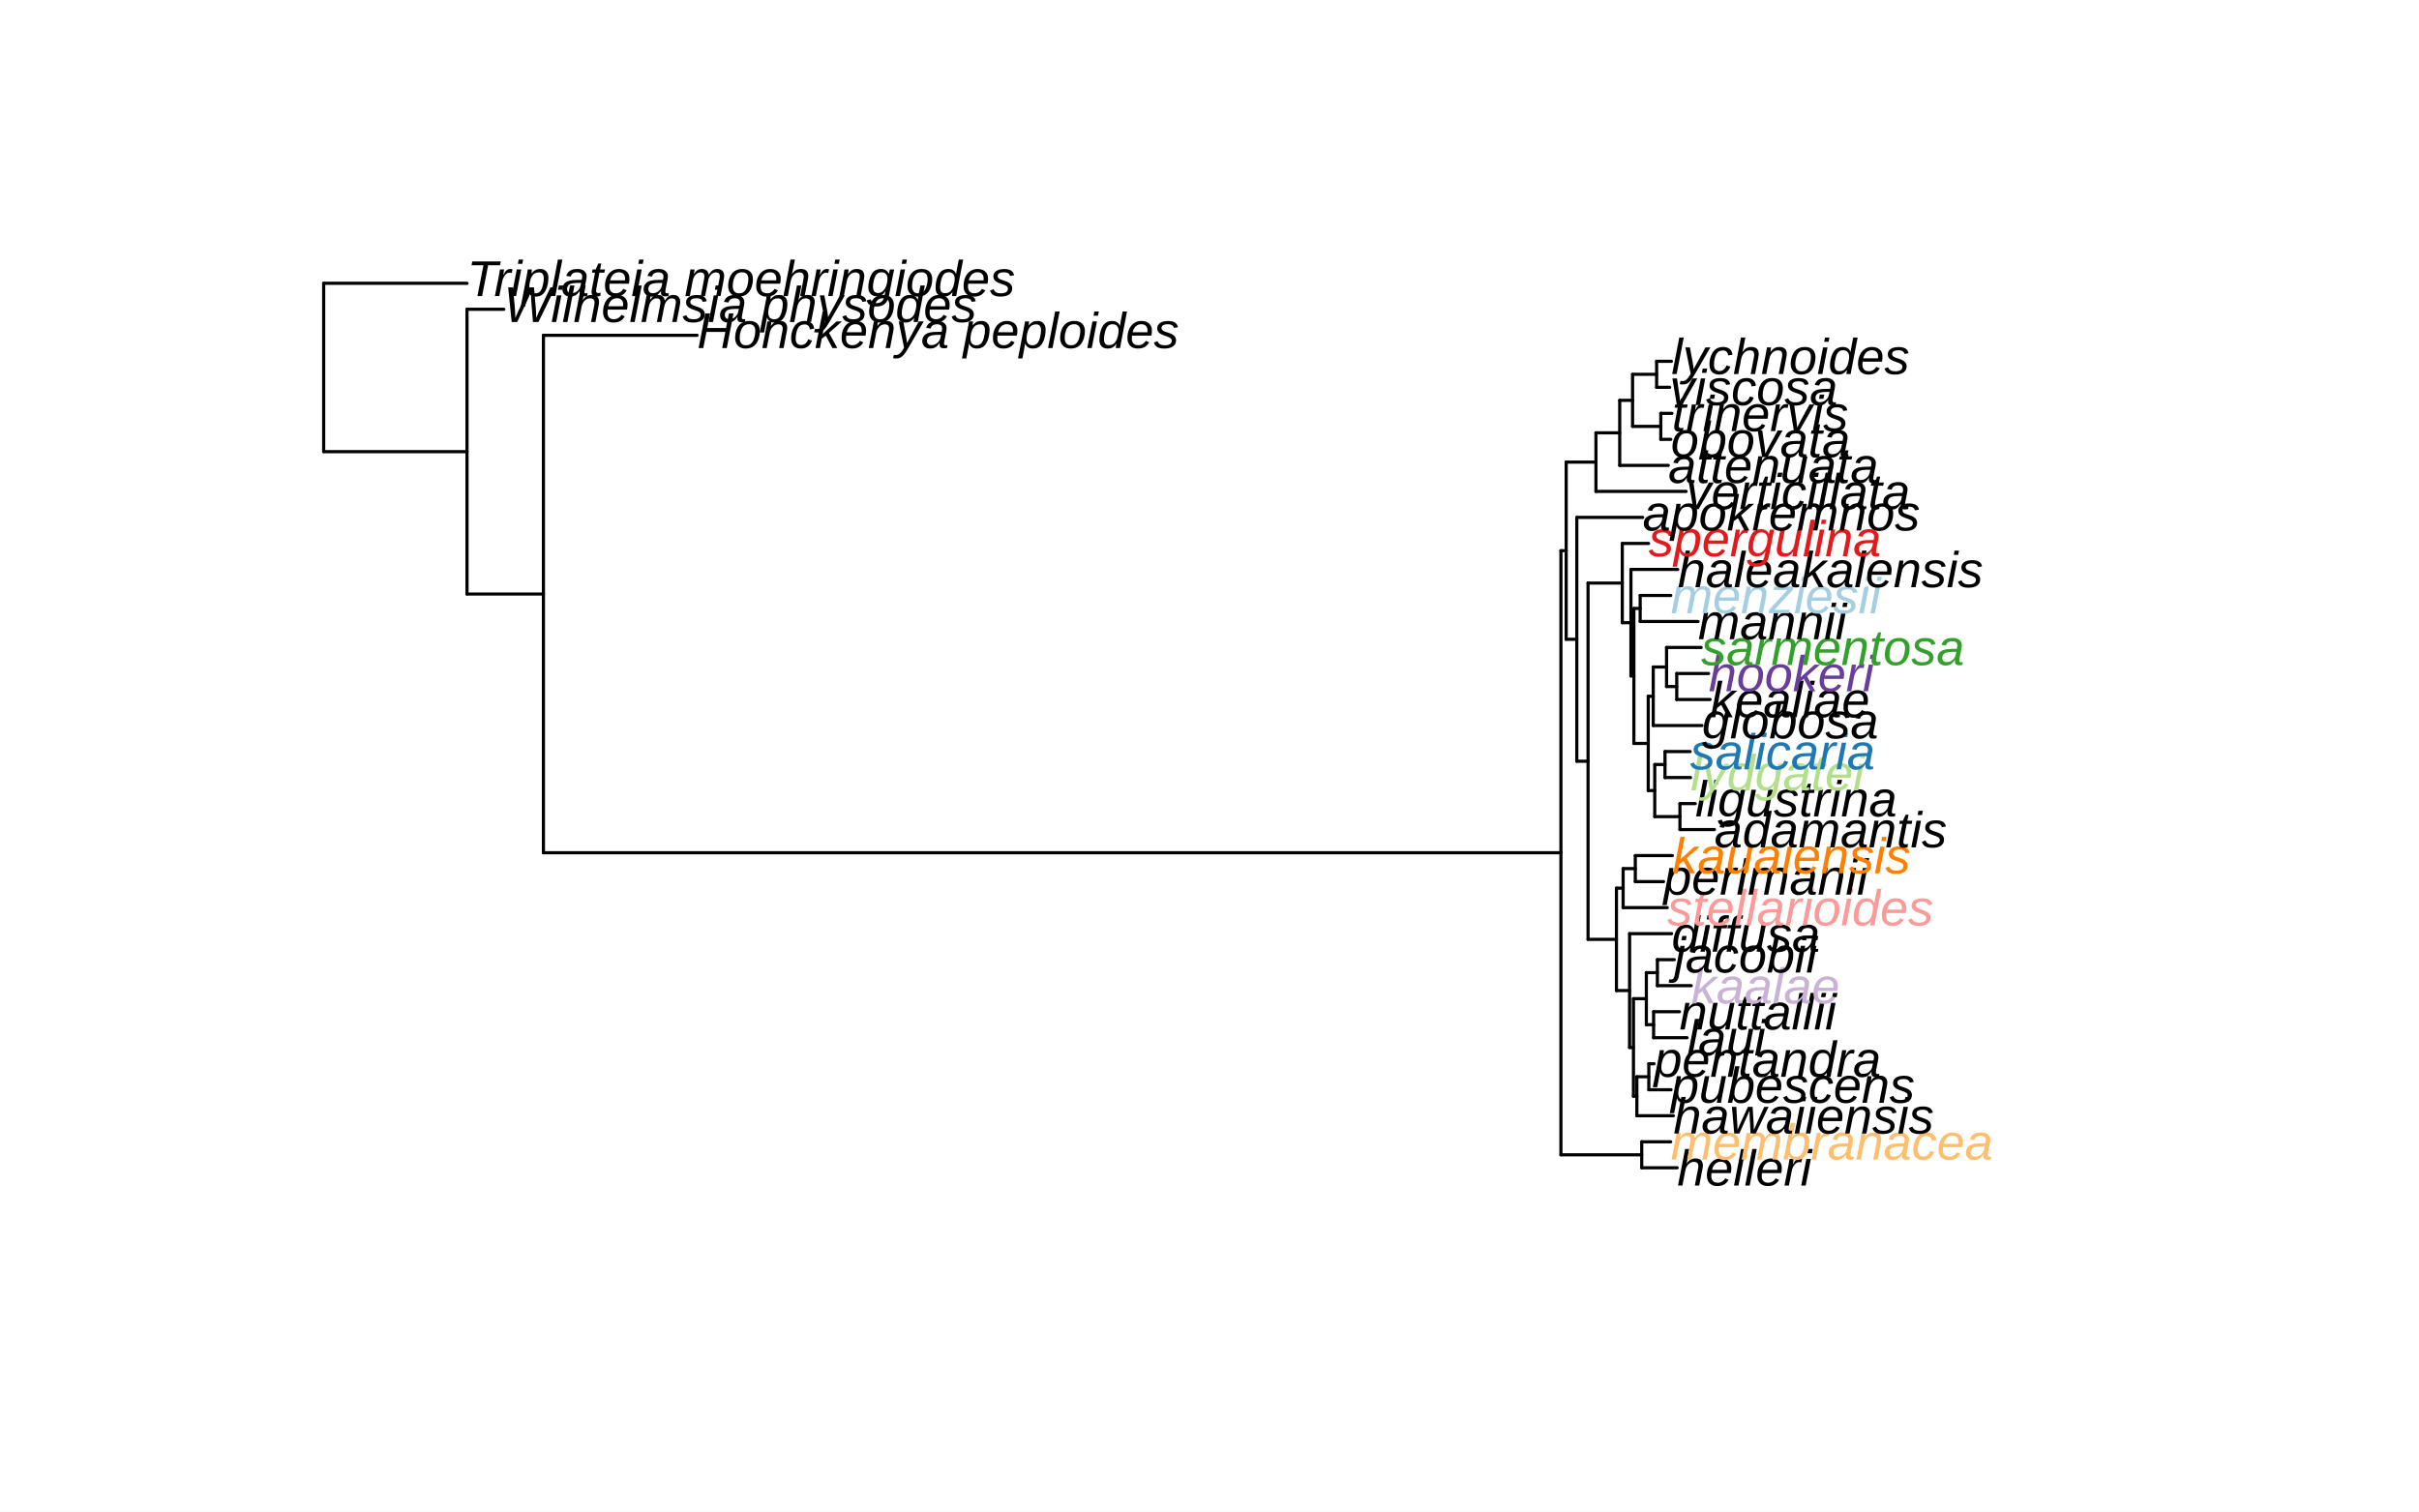
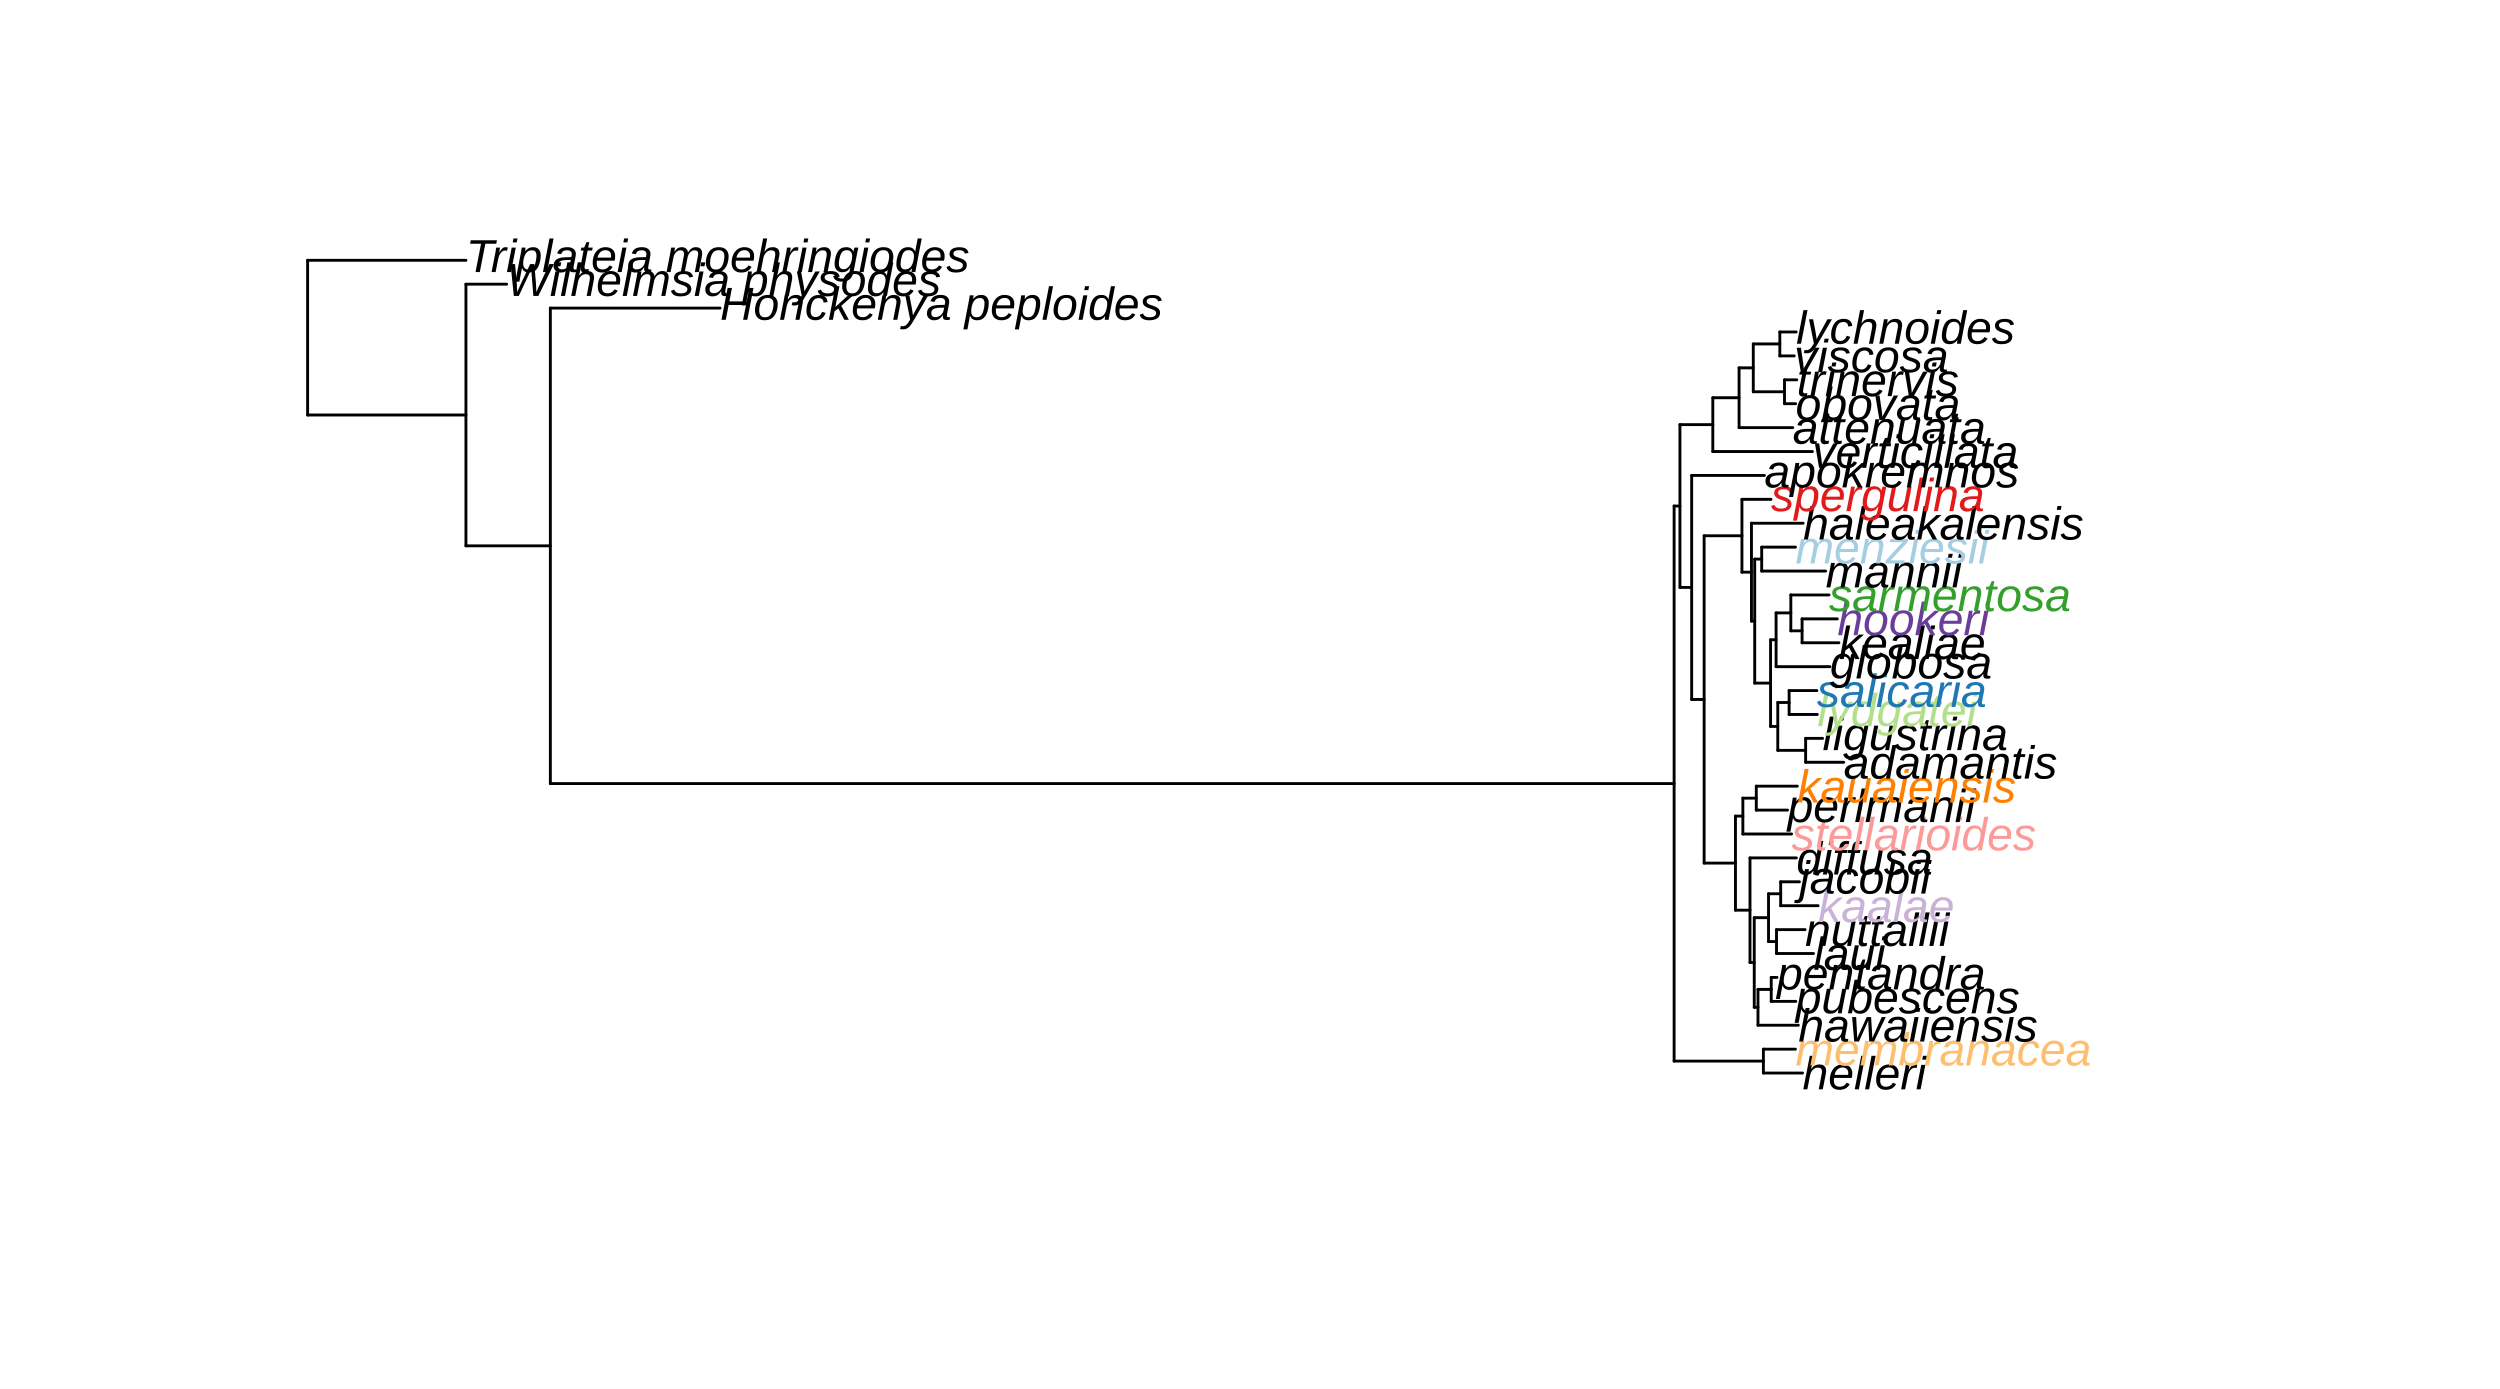
- <svg xmlns="http://www.w3.org/2000/svg" width="576.00pt" height="360.00pt" viewBox="0 0 576.00 360.00">
+ <svg xmlns="http://www.w3.org/2000/svg" width="648.00pt" height="360.00pt" viewBox="0 0 648.00 360.00">
  <g class="svglite">
    <defs>
      <style type="text/css">
    .svglite line, .svglite polyline, .svglite polygon, .svglite path, .svglite rect, .svglite circle {
      fill: none;
      stroke: #000000;
      stroke-linecap: round;
      stroke-linejoin: round;
      stroke-miterlimit: 10.00;
    }
    .svglite text {
      white-space: pre;
    }
    .svglite g.glyphgroup path {
      fill: inherit;
      stroke: none;
    }
  </style>
    </defs>
    <rect width="100%" height="100%" style="stroke: none; fill: #FFFFFF;" />
    <defs>
-       <clipPath id="cpMC4wMHw1NzYuMDB8MC4wMHwzNjAuMDA=">
-         <rect x="0.00" y="0.00" width="576.00" height="360.00" />
+       <clipPath id="cpMC4wMHw2NDguMDB8MC4wMHwzNjAuMDA=">
+         <rect x="0.00" y="0.00" width="648.00" height="360.00" />
      </clipPath>
    </defs>
-     <g clip-path="url(#cpMC4wMHw1NzYuMDB8MC4wMHwzNjAuMDA=)">
+     <g clip-path="url(#cpMC4wMHw2NDguMDB8MC4wMHwzNjAuMDA=)">
</g>
    <defs>
-       <clipPath id="cpNTkuMDR8NTQ1Ljc2fDU5LjA0fDI4Ni41Ng==">
-         <rect x="59.04" y="59.04" width="486.72" height="227.52" />
+       <clipPath id="cpNTkuMDR8NjE3Ljc2fDU5LjA0fDI4Ni41Ng==">
+         <rect x="59.04" y="59.04" width="558.72" height="227.52" />
      </clipPath>
    </defs>
-     <g clip-path="url(#cpNTkuMDR8NTQ1Ljc2fDU5LjA0fDI4Ni41Ng==)">
-       <line x1="77.07" y1="107.57" x2="111.20" y2="107.57" style="stroke-width: 0.75;" />
-       <line x1="111.20" y1="141.48" x2="129.40" y2="141.48" style="stroke-width: 0.75;" />
-       <line x1="129.40" y1="203.10" x2="371.68" y2="203.10" style="stroke-width: 0.75;" />
-       <line x1="371.68" y1="275.04" x2="390.92" y2="275.04" style="stroke-width: 0.75;" />
-       <line x1="390.92" y1="278.13" x2="399.36" y2="278.13" style="stroke-width: 0.75;" />
-       <line x1="390.92" y1="271.94" x2="397.83" y2="271.94" style="stroke-width: 0.75;" />
-       <line x1="371.68" y1="131.16" x2="372.93" y2="131.16" style="stroke-width: 0.75;" />
-       <line x1="372.93" y1="152.26" x2="375.46" y2="152.26" style="stroke-width: 0.75;" />
-       <line x1="375.46" y1="181.30" x2="378.14" y2="181.30" style="stroke-width: 0.75;" />
-       <line x1="378.14" y1="223.72" x2="384.90" y2="223.72" style="stroke-width: 0.75;" />
-       <line x1="384.90" y1="235.92" x2="388.03" y2="235.92" style="stroke-width: 0.75;" />
-       <line x1="388.03" y1="249.48" x2="388.95" y2="249.48" style="stroke-width: 0.75;" />
-       <line x1="388.95" y1="261.09" x2="389.76" y2="261.09" style="stroke-width: 0.75;" />
-       <line x1="389.76" y1="265.74" x2="398.46" y2="265.74" style="stroke-width: 0.75;" />
-       <line x1="389.76" y1="256.45" x2="392.61" y2="256.45" style="stroke-width: 0.75;" />
-       <line x1="392.61" y1="259.55" x2="397.90" y2="259.55" style="stroke-width: 0.75;" />
-       <line x1="392.61" y1="253.35" x2="393.86" y2="253.35" style="stroke-width: 0.75;" />
-       <line x1="388.95" y1="237.86" x2="392.02" y2="237.86" style="stroke-width: 0.75;" />
-       <line x1="392.02" y1="244.05" x2="393.75" y2="244.05" style="stroke-width: 0.75;" />
-       <line x1="393.75" y1="247.15" x2="401.71" y2="247.15" style="stroke-width: 0.75;" />
-       <line x1="393.75" y1="240.96" x2="399.90" y2="240.96" style="stroke-width: 0.75;" />
-       <line x1="392.02" y1="231.66" x2="394.65" y2="231.66" style="stroke-width: 0.75;" />
-       <line x1="394.65" y1="234.76" x2="402.71" y2="234.76" style="stroke-width: 0.75;" />
-       <line x1="394.65" y1="228.56" x2="398.68" y2="228.56" style="stroke-width: 0.75;" />
-       <line x1="388.03" y1="222.37" x2="398.03" y2="222.37" style="stroke-width: 0.75;" />
-       <line x1="384.90" y1="211.53" x2="386.49" y2="211.53" style="stroke-width: 0.75;" />
-       <line x1="386.49" y1="216.17" x2="397.00" y2="216.17" style="stroke-width: 0.75;" />
-       <line x1="386.49" y1="206.88" x2="389.39" y2="206.88" style="stroke-width: 0.75;" />
-       <line x1="389.39" y1="209.98" x2="396.13" y2="209.98" style="stroke-width: 0.75;" />
-       <line x1="389.39" y1="203.78" x2="398.23" y2="203.78" style="stroke-width: 0.75;" />
-       <line x1="378.14" y1="138.87" x2="386.29" y2="138.87" style="stroke-width: 0.75;" />
-       <line x1="386.29" y1="148.31" x2="388.35" y2="148.31" style="stroke-width: 0.75;" />
-       <line x1="388.35" y1="160.99" x2="389.05" y2="160.99" style="stroke-width: 0.75;" />
-       <line x1="389.05" y1="177.06" x2="392.47" y2="177.06" style="stroke-width: 0.75;" />
-       <line x1="392.47" y1="188.29" x2="394.02" y2="188.29" style="stroke-width: 0.75;" />
-       <line x1="394.02" y1="194.49" x2="400.02" y2="194.49" style="stroke-width: 0.75;" />
-       <line x1="400.02" y1="197.58" x2="408.23" y2="197.58" style="stroke-width: 0.75;" />
-       <line x1="400.02" y1="191.39" x2="403.68" y2="191.39" style="stroke-width: 0.75;" />
-       <line x1="394.02" y1="182.09" x2="396.46" y2="182.09" style="stroke-width: 0.75;" />
-       <line x1="396.46" y1="185.19" x2="402.55" y2="185.19" style="stroke-width: 0.75;" />
-       <line x1="396.46" y1="179.00" x2="402.45" y2="179.00" style="stroke-width: 0.75;" />
-       <line x1="392.47" y1="165.83" x2="393.66" y2="165.83" style="stroke-width: 0.75;" />
-       <line x1="393.66" y1="172.80" x2="405.26" y2="172.80" style="stroke-width: 0.75;" />
-       <line x1="393.66" y1="158.86" x2="396.83" y2="158.86" style="stroke-width: 0.75;" />
-       <line x1="396.83" y1="163.51" x2="399.26" y2="163.51" style="stroke-width: 0.75;" />
-       <line x1="399.26" y1="166.60" x2="407.20" y2="166.60" style="stroke-width: 0.75;" />
-       <line x1="399.26" y1="160.41" x2="406.85" y2="160.41" style="stroke-width: 0.75;" />
-       <line x1="396.83" y1="154.21" x2="405.07" y2="154.21" style="stroke-width: 0.75;" />
-       <line x1="389.05" y1="144.92" x2="390.55" y2="144.92" style="stroke-width: 0.75;" />
-       <line x1="390.55" y1="148.02" x2="404.33" y2="148.02" style="stroke-width: 0.75;" />
-       <line x1="390.55" y1="141.82" x2="397.84" y2="141.82" style="stroke-width: 0.75;" />
-       <line x1="388.35" y1="135.62" x2="399.49" y2="135.62" style="stroke-width: 0.75;" />
-       <line x1="386.29" y1="129.43" x2="392.56" y2="129.43" style="stroke-width: 0.75;" />
-       <line x1="375.46" y1="123.23" x2="391.15" y2="123.23" style="stroke-width: 0.75;" />
-       <line x1="372.93" y1="110.06" x2="380.02" y2="110.06" style="stroke-width: 0.75;" />
-       <line x1="380.02" y1="117.04" x2="401.49" y2="117.04" style="stroke-width: 0.75;" />
-       <line x1="380.02" y1="103.09" x2="385.68" y2="103.09" style="stroke-width: 0.75;" />
-       <line x1="385.68" y1="110.84" x2="397.25" y2="110.84" style="stroke-width: 0.75;" />
-       <line x1="385.68" y1="95.35" x2="388.74" y2="95.35" style="stroke-width: 0.75;" />
-       <line x1="388.74" y1="101.55" x2="395.46" y2="101.55" style="stroke-width: 0.75;" />
-       <line x1="395.46" y1="104.64" x2="397.85" y2="104.64" style="stroke-width: 0.75;" />
-       <line x1="395.46" y1="98.45" x2="398.11" y2="98.45" style="stroke-width: 0.75;" />
-       <line x1="388.74" y1="89.15" x2="394.47" y2="89.15" style="stroke-width: 0.75;" />
-       <line x1="394.47" y1="92.25" x2="397.57" y2="92.25" style="stroke-width: 0.75;" />
-       <line x1="394.47" y1="86.05" x2="397.99" y2="86.05" style="stroke-width: 0.75;" />
-       <line x1="129.40" y1="79.86" x2="165.98" y2="79.86" style="stroke-width: 0.75;" />
-       <line x1="111.20" y1="73.66" x2="119.97" y2="73.66" style="stroke-width: 0.75;" />
-       <line x1="77.07" y1="67.47" x2="111.20" y2="67.47" style="stroke-width: 0.75;" />
-       <line x1="77.07" y1="107.57" x2="77.07" y2="67.47" style="stroke-width: 0.75;" />
-       <line x1="111.20" y1="141.48" x2="111.20" y2="73.66" style="stroke-width: 0.75;" />
-       <line x1="129.40" y1="203.10" x2="129.40" y2="79.86" style="stroke-width: 0.75;" />
-       <line x1="371.68" y1="275.04" x2="371.68" y2="131.16" style="stroke-width: 0.75;" />
-       <line x1="390.92" y1="278.13" x2="390.92" y2="271.94" style="stroke-width: 0.75;" />
-       <line x1="372.93" y1="152.26" x2="372.93" y2="110.06" style="stroke-width: 0.75;" />
-       <line x1="375.46" y1="181.30" x2="375.46" y2="123.23" style="stroke-width: 0.75;" />
-       <line x1="378.14" y1="223.72" x2="378.14" y2="138.87" style="stroke-width: 0.75;" />
-       <line x1="384.90" y1="235.92" x2="384.90" y2="211.53" style="stroke-width: 0.75;" />
-       <line x1="388.03" y1="249.48" x2="388.03" y2="222.37" style="stroke-width: 0.75;" />
-       <line x1="388.95" y1="261.09" x2="388.95" y2="237.86" style="stroke-width: 0.75;" />
-       <line x1="389.76" y1="265.74" x2="389.76" y2="256.45" style="stroke-width: 0.75;" />
-       <line x1="392.61" y1="259.55" x2="392.61" y2="253.35" style="stroke-width: 0.75;" />
-       <line x1="392.02" y1="244.05" x2="392.02" y2="231.66" style="stroke-width: 0.75;" />
-       <line x1="393.75" y1="247.15" x2="393.75" y2="240.96" style="stroke-width: 0.75;" />
-       <line x1="394.65" y1="234.76" x2="394.65" y2="228.56" style="stroke-width: 0.75;" />
-       <line x1="386.49" y1="216.17" x2="386.49" y2="206.88" style="stroke-width: 0.75;" />
-       <line x1="389.39" y1="209.98" x2="389.39" y2="203.78" style="stroke-width: 0.75;" />
-       <line x1="386.29" y1="148.31" x2="386.29" y2="129.43" style="stroke-width: 0.75;" />
-       <line x1="388.35" y1="160.99" x2="388.35" y2="135.62" style="stroke-width: 0.75;" />
-       <line x1="389.05" y1="177.06" x2="389.05" y2="144.92" style="stroke-width: 0.75;" />
-       <line x1="392.47" y1="188.29" x2="392.47" y2="165.83" style="stroke-width: 0.75;" />
-       <line x1="394.02" y1="194.49" x2="394.02" y2="182.09" style="stroke-width: 0.75;" />
-       <line x1="400.02" y1="197.58" x2="400.02" y2="191.39" style="stroke-width: 0.75;" />
-       <line x1="396.46" y1="185.19" x2="396.46" y2="179.00" style="stroke-width: 0.75;" />
-       <line x1="393.66" y1="172.80" x2="393.66" y2="158.86" style="stroke-width: 0.75;" />
-       <line x1="396.83" y1="163.51" x2="396.83" y2="154.21" style="stroke-width: 0.75;" />
-       <line x1="399.26" y1="166.60" x2="399.26" y2="160.41" style="stroke-width: 0.75;" />
-       <line x1="390.55" y1="148.02" x2="390.55" y2="141.82" style="stroke-width: 0.75;" />
-       <line x1="380.02" y1="117.04" x2="380.02" y2="103.09" style="stroke-width: 0.75;" />
-       <line x1="385.68" y1="110.84" x2="385.68" y2="95.35" style="stroke-width: 0.75;" />
-       <line x1="388.74" y1="101.55" x2="388.74" y2="89.15" style="stroke-width: 0.75;" />
-       <line x1="395.46" y1="104.64" x2="395.46" y2="98.45" style="stroke-width: 0.75;" />
-       <line x1="394.47" y1="92.25" x2="394.47" y2="86.05" style="stroke-width: 0.75;" />
-       <text x="399.36" y="282.36" style="font-size: 12.00px; font-style: italic; font-family: &quot;Arial&quot;;">helleri</text>
-       <text x="397.83" y="276.17" style="font-size: 12.00px; font-style: italic;fill: #FDBF6F; font-family: &quot;Arial&quot;;">membranacea</text>
-       <text x="398.46" y="269.97" style="font-size: 12.00px; font-style: italic; font-family: &quot;Arial&quot;;">hawaiiensis</text>
-       <text x="397.90" y="262.65" style="font-size: 12.00px; font-style: italic; font-family: &quot;Arial&quot;;">pubescens</text>
-       <text x="393.86" y="256.46" style="font-size: 12.00px; font-style: italic; font-family: &quot;Arial&quot;;">pentandra</text>
-       <text x="401.71" y="251.38" style="font-size: 12.00px; font-style: italic; font-family: &quot;Arial&quot;;">laui</text>
-       <text x="399.90" y="245.19" style="font-size: 12.00px; font-style: italic; font-family: &quot;Arial&quot;;">nuttallii</text>
-       <text x="402.71" y="238.99" style="font-size: 12.00px; font-style: italic;fill: #CAB2D6; font-family: &quot;Arial&quot;;">kaalae</text>
-       <text x="398.68" y="231.62" style="font-size: 12.00px; font-style: italic; font-family: &quot;Arial&quot;;">jacobii</text>
-       <text x="398.03" y="226.67" style="font-size: 12.00px; font-style: italic; font-family: &quot;Arial&quot;;">diffusa</text>
-       <text x="397.00" y="220.40" style="font-size: 12.00px; font-style: italic;fill: #FB9A99; font-family: &quot;Arial&quot;;">stellarioides</text>
-       <text x="396.13" y="213.08" style="font-size: 12.00px; font-style: italic; font-family: &quot;Arial&quot;;">perlmanii</text>
-       <text x="398.23" y="208.01" style="font-size: 12.00px; font-style: italic;fill: #FF7F00; font-family: &quot;Arial&quot;;">kauaiensis</text>
-       <text x="408.23" y="201.81" style="font-size: 12.00px; font-style: italic; font-family: &quot;Arial&quot;;">adamantis</text>
-       <text x="403.68" y="194.44" style="font-size: 12.00px; font-style: italic; font-family: &quot;Arial&quot;;">ligustrina</text>
-       <text x="402.55" y="188.23" style="font-size: 12.00px; font-style: italic;fill: #B2DF8A; font-family: &quot;Arial&quot;;">lydgatei</text>
-       <text x="402.45" y="183.23" style="font-size: 12.00px; font-style: italic;fill: #1F78B4; font-family: &quot;Arial&quot;;">salicaria</text>
-       <text x="405.26" y="175.86" style="font-size: 12.00px; font-style: italic; font-family: &quot;Arial&quot;;">globosa</text>
-       <text x="407.20" y="170.83" style="font-size: 12.00px; font-style: italic; font-family: &quot;Arial&quot;;">kealiae</text>
-       <text x="406.85" y="164.64" style="font-size: 12.00px; font-style: italic;fill: #6A3D9A; font-family: &quot;Arial&quot;;">hookeri</text>
-       <text x="405.07" y="158.39" style="font-size: 12.00px; font-style: italic;fill: #33A02C; font-family: &quot;Arial&quot;;">sarmentosa</text>
-       <text x="404.33" y="152.25" style="font-size: 12.00px; font-style: italic; font-family: &quot;Arial&quot;;">mannii</text>
-       <text x="397.84" y="146.05" style="font-size: 12.00px; font-style: italic;fill: #A6CEE3; font-family: &quot;Arial&quot;;">menziesii</text>
-       <text x="399.49" y="139.85" style="font-size: 12.00px; font-style: italic; font-family: &quot;Arial&quot;;">haleakalensis</text>
-       <text x="392.56" y="132.48" style="font-size: 12.00px; font-style: italic;fill: #E31A1C; font-family: &quot;Arial&quot;;">spergulina</text>
-       <text x="391.15" y="126.34" style="font-size: 12.00px; font-style: italic; font-family: &quot;Arial&quot;;">apokremnos</text>
-       <text x="401.49" y="121.27" style="font-size: 12.00px; font-style: italic; font-family: &quot;Arial&quot;;">verticillata</text>
-       <text x="397.25" y="115.02" style="font-size: 12.00px; font-style: italic; font-family: &quot;Arial&quot;;">attenuata</text>
-       <text x="397.85" y="108.87" style="font-size: 12.00px; font-style: italic; font-family: &quot;Arial&quot;;">obovata</text>
-       <text x="398.11" y="102.68" style="font-size: 12.00px; font-style: italic; font-family: &quot;Arial&quot;;">trinervis</text>
-       <text x="397.57" y="96.48" style="font-size: 12.00px; font-style: italic; font-family: &quot;Arial&quot;;">viscosa</text>
-       <text x="397.99" y="89.09" style="font-size: 12.00px; font-style: italic; font-family: &quot;Arial&quot;;">lychnoides</text>
-       <text x="165.98" y="82.89" style="font-size: 12.00px; font-style: italic; font-family: &quot;Arial&quot;;">Honckenya peploides</text>
-       <text x="119.97" y="76.70" style="font-size: 12.00px; font-style: italic; font-family: &quot;Arial&quot;;">Wilhelmsia physodes</text>
-       <text x="111.20" y="70.52" style="font-size: 12.00px; font-style: italic; font-family: &quot;Arial&quot;;">Triplateia moehringiodes</text>
+     <g clip-path="url(#cpNTkuMDR8NjE3Ljc2fDU5LjA0fDI4Ni41Ng==)">
+       <line x1="79.73" y1="107.57" x2="120.77" y2="107.57" style="stroke-width: 0.75;" />
+       <line x1="120.77" y1="141.48" x2="142.65" y2="141.48" style="stroke-width: 0.75;" />
+       <line x1="142.65" y1="203.10" x2="433.93" y2="203.10" style="stroke-width: 0.75;" />
+       <line x1="433.93" y1="275.04" x2="457.07" y2="275.04" style="stroke-width: 0.75;" />
+       <line x1="457.07" y1="278.13" x2="467.21" y2="278.13" style="stroke-width: 0.75;" />
+       <line x1="457.07" y1="271.94" x2="465.37" y2="271.94" style="stroke-width: 0.75;" />
+       <line x1="433.93" y1="131.16" x2="435.44" y2="131.16" style="stroke-width: 0.75;" />
+       <line x1="435.44" y1="152.26" x2="438.48" y2="152.26" style="stroke-width: 0.75;" />
+       <line x1="438.48" y1="181.30" x2="441.71" y2="181.30" style="stroke-width: 0.75;" />
+       <line x1="441.71" y1="223.72" x2="449.83" y2="223.72" style="stroke-width: 0.75;" />
+       <line x1="449.83" y1="235.92" x2="453.60" y2="235.92" style="stroke-width: 0.75;" />
+       <line x1="453.60" y1="249.48" x2="454.70" y2="249.48" style="stroke-width: 0.75;" />
+       <line x1="454.70" y1="261.09" x2="455.67" y2="261.09" style="stroke-width: 0.75;" />
+       <line x1="455.67" y1="265.74" x2="466.13" y2="265.74" style="stroke-width: 0.75;" />
+       <line x1="455.67" y1="256.45" x2="459.10" y2="256.45" style="stroke-width: 0.75;" />
+       <line x1="459.10" y1="259.55" x2="465.46" y2="259.55" style="stroke-width: 0.75;" />
+       <line x1="459.10" y1="253.35" x2="460.60" y2="253.35" style="stroke-width: 0.75;" />
+       <line x1="454.70" y1="237.86" x2="458.40" y2="237.86" style="stroke-width: 0.75;" />
+       <line x1="458.40" y1="244.05" x2="460.47" y2="244.05" style="stroke-width: 0.75;" />
+       <line x1="460.47" y1="247.15" x2="470.05" y2="247.15" style="stroke-width: 0.75;" />
+       <line x1="460.47" y1="240.96" x2="467.87" y2="240.96" style="stroke-width: 0.75;" />
+       <line x1="458.40" y1="231.66" x2="461.55" y2="231.66" style="stroke-width: 0.75;" />
+       <line x1="461.55" y1="234.76" x2="471.24" y2="234.76" style="stroke-width: 0.75;" />
+       <line x1="461.55" y1="228.56" x2="466.41" y2="228.56" style="stroke-width: 0.75;" />
+       <line x1="453.60" y1="222.37" x2="465.62" y2="222.37" style="stroke-width: 0.75;" />
+       <line x1="449.83" y1="211.53" x2="451.75" y2="211.53" style="stroke-width: 0.75;" />
+       <line x1="451.75" y1="216.17" x2="464.38" y2="216.17" style="stroke-width: 0.75;" />
+       <line x1="451.75" y1="206.88" x2="455.23" y2="206.88" style="stroke-width: 0.75;" />
+       <line x1="455.23" y1="209.98" x2="463.33" y2="209.98" style="stroke-width: 0.75;" />
+       <line x1="455.23" y1="203.78" x2="465.86" y2="203.78" style="stroke-width: 0.75;" />
+       <line x1="441.71" y1="138.87" x2="451.51" y2="138.87" style="stroke-width: 0.75;" />
+       <line x1="451.51" y1="148.31" x2="453.98" y2="148.31" style="stroke-width: 0.75;" />
+       <line x1="453.98" y1="160.99" x2="454.82" y2="160.99" style="stroke-width: 0.75;" />
+       <line x1="454.82" y1="177.06" x2="458.93" y2="177.06" style="stroke-width: 0.75;" />
+       <line x1="458.93" y1="188.29" x2="460.80" y2="188.29" style="stroke-width: 0.75;" />
+       <line x1="460.80" y1="194.49" x2="468.02" y2="194.49" style="stroke-width: 0.75;" />
+       <line x1="468.02" y1="197.58" x2="477.88" y2="197.58" style="stroke-width: 0.75;" />
+       <line x1="468.02" y1="191.39" x2="472.41" y2="191.39" style="stroke-width: 0.75;" />
+       <line x1="460.80" y1="182.09" x2="463.74" y2="182.09" style="stroke-width: 0.75;" />
+       <line x1="463.74" y1="185.19" x2="471.05" y2="185.19" style="stroke-width: 0.75;" />
+       <line x1="463.74" y1="179.00" x2="470.93" y2="179.00" style="stroke-width: 0.75;" />
+       <line x1="458.93" y1="165.83" x2="460.36" y2="165.83" style="stroke-width: 0.75;" />
+       <line x1="460.36" y1="172.80" x2="474.31" y2="172.80" style="stroke-width: 0.75;" />
+       <line x1="460.36" y1="158.86" x2="464.18" y2="158.86" style="stroke-width: 0.75;" />
+       <line x1="464.18" y1="163.51" x2="467.10" y2="163.51" style="stroke-width: 0.75;" />
+       <line x1="467.10" y1="166.60" x2="476.65" y2="166.60" style="stroke-width: 0.75;" />
+       <line x1="467.10" y1="160.41" x2="476.23" y2="160.41" style="stroke-width: 0.75;" />
+       <line x1="464.18" y1="154.21" x2="474.08" y2="154.21" style="stroke-width: 0.75;" />
+       <line x1="454.82" y1="144.92" x2="456.63" y2="144.92" style="stroke-width: 0.75;" />
+       <line x1="456.63" y1="148.02" x2="473.20" y2="148.02" style="stroke-width: 0.75;" />
+       <line x1="456.63" y1="141.82" x2="465.39" y2="141.82" style="stroke-width: 0.75;" />
+       <line x1="453.98" y1="135.62" x2="467.37" y2="135.62" style="stroke-width: 0.75;" />
+       <line x1="451.51" y1="129.43" x2="459.04" y2="129.43" style="stroke-width: 0.75;" />
+       <line x1="438.48" y1="123.23" x2="457.34" y2="123.23" style="stroke-width: 0.75;" />
+       <line x1="435.44" y1="110.06" x2="443.96" y2="110.06" style="stroke-width: 0.75;" />
+       <line x1="443.96" y1="117.04" x2="469.78" y2="117.04" style="stroke-width: 0.75;" />
+       <line x1="443.96" y1="103.09" x2="450.77" y2="103.09" style="stroke-width: 0.75;" />
+       <line x1="450.77" y1="110.84" x2="464.68" y2="110.84" style="stroke-width: 0.75;" />
+       <line x1="450.77" y1="95.35" x2="454.45" y2="95.35" style="stroke-width: 0.75;" />
+       <line x1="454.45" y1="101.55" x2="462.54" y2="101.55" style="stroke-width: 0.75;" />
+       <line x1="462.54" y1="104.64" x2="465.41" y2="104.64" style="stroke-width: 0.75;" />
+       <line x1="462.54" y1="98.45" x2="465.72" y2="98.45" style="stroke-width: 0.75;" />
+       <line x1="454.45" y1="89.15" x2="461.33" y2="89.15" style="stroke-width: 0.75;" />
+       <line x1="461.33" y1="92.25" x2="465.06" y2="92.25" style="stroke-width: 0.75;" />
+       <line x1="461.33" y1="86.05" x2="465.57" y2="86.05" style="stroke-width: 0.75;" />
+       <line x1="142.65" y1="79.86" x2="186.63" y2="79.86" style="stroke-width: 0.75;" />
+       <line x1="120.77" y1="73.66" x2="131.31" y2="73.66" style="stroke-width: 0.75;" />
+       <line x1="79.73" y1="67.47" x2="120.77" y2="67.47" style="stroke-width: 0.75;" />
+       <line x1="79.73" y1="107.57" x2="79.73" y2="67.47" style="stroke-width: 0.75;" />
+       <line x1="120.77" y1="141.48" x2="120.77" y2="73.66" style="stroke-width: 0.75;" />
+       <line x1="142.65" y1="203.10" x2="142.65" y2="79.86" style="stroke-width: 0.75;" />
+       <line x1="433.93" y1="275.04" x2="433.93" y2="131.16" style="stroke-width: 0.75;" />
+       <line x1="457.07" y1="278.13" x2="457.07" y2="271.94" style="stroke-width: 0.75;" />
+       <line x1="435.44" y1="152.26" x2="435.44" y2="110.06" style="stroke-width: 0.75;" />
+       <line x1="438.48" y1="181.30" x2="438.48" y2="123.23" style="stroke-width: 0.75;" />
+       <line x1="441.71" y1="223.72" x2="441.71" y2="138.87" style="stroke-width: 0.75;" />
+       <line x1="449.83" y1="235.92" x2="449.83" y2="211.53" style="stroke-width: 0.75;" />
+       <line x1="453.60" y1="249.48" x2="453.60" y2="222.37" style="stroke-width: 0.75;" />
+       <line x1="454.70" y1="261.09" x2="454.70" y2="237.86" style="stroke-width: 0.75;" />
+       <line x1="455.67" y1="265.74" x2="455.67" y2="256.45" style="stroke-width: 0.75;" />
+       <line x1="459.10" y1="259.55" x2="459.10" y2="253.35" style="stroke-width: 0.75;" />
+       <line x1="458.40" y1="244.05" x2="458.40" y2="231.66" style="stroke-width: 0.75;" />
+       <line x1="460.47" y1="247.15" x2="460.47" y2="240.96" style="stroke-width: 0.75;" />
+       <line x1="461.55" y1="234.76" x2="461.55" y2="228.56" style="stroke-width: 0.75;" />
+       <line x1="451.75" y1="216.17" x2="451.75" y2="206.88" style="stroke-width: 0.75;" />
+       <line x1="455.23" y1="209.98" x2="455.23" y2="203.78" style="stroke-width: 0.75;" />
+       <line x1="451.51" y1="148.31" x2="451.51" y2="129.43" style="stroke-width: 0.75;" />
+       <line x1="453.98" y1="160.99" x2="453.98" y2="135.62" style="stroke-width: 0.75;" />
+       <line x1="454.82" y1="177.06" x2="454.82" y2="144.92" style="stroke-width: 0.75;" />
+       <line x1="458.93" y1="188.29" x2="458.93" y2="165.83" style="stroke-width: 0.75;" />
+       <line x1="460.80" y1="194.49" x2="460.80" y2="182.09" style="stroke-width: 0.75;" />
+       <line x1="468.02" y1="197.58" x2="468.02" y2="191.39" style="stroke-width: 0.75;" />
+       <line x1="463.74" y1="185.19" x2="463.74" y2="179.00" style="stroke-width: 0.75;" />
+       <line x1="460.36" y1="172.80" x2="460.36" y2="158.86" style="stroke-width: 0.75;" />
+       <line x1="464.18" y1="163.51" x2="464.18" y2="154.21" style="stroke-width: 0.75;" />
+       <line x1="467.10" y1="166.60" x2="467.10" y2="160.41" style="stroke-width: 0.75;" />
+       <line x1="456.63" y1="148.02" x2="456.63" y2="141.82" style="stroke-width: 0.75;" />
+       <line x1="443.96" y1="117.04" x2="443.96" y2="103.09" style="stroke-width: 0.75;" />
+       <line x1="450.77" y1="110.84" x2="450.77" y2="95.35" style="stroke-width: 0.75;" />
+       <line x1="454.45" y1="101.55" x2="454.45" y2="89.15" style="stroke-width: 0.75;" />
+       <line x1="462.54" y1="104.64" x2="462.54" y2="98.45" style="stroke-width: 0.75;" />
+       <line x1="461.33" y1="92.25" x2="461.33" y2="86.05" style="stroke-width: 0.75;" />
+       <text x="467.21" y="282.36" style="font-size: 12.00px; font-style: italic; font-family: &quot;Arial&quot;;">helleri</text>
+       <text x="465.37" y="276.17" style="font-size: 12.00px; font-style: italic;fill: #FDBF6F; font-family: &quot;Arial&quot;;">membranacea</text>
+       <text x="466.13" y="269.97" style="font-size: 12.00px; font-style: italic; font-family: &quot;Arial&quot;;">hawaiiensis</text>
+       <text x="465.46" y="262.65" style="font-size: 12.00px; font-style: italic; font-family: &quot;Arial&quot;;">pubescens</text>
+       <text x="460.60" y="256.46" style="font-size: 12.00px; font-style: italic; font-family: &quot;Arial&quot;;">pentandra</text>
+       <text x="470.05" y="251.38" style="font-size: 12.00px; font-style: italic; font-family: &quot;Arial&quot;;">laui</text>
+       <text x="467.87" y="245.19" style="font-size: 12.00px; font-style: italic; font-family: &quot;Arial&quot;;">nuttallii</text>
+       <text x="471.24" y="238.99" style="font-size: 12.00px; font-style: italic;fill: #CAB2D6; font-family: &quot;Arial&quot;;">kaalae</text>
+       <text x="466.41" y="231.62" style="font-size: 12.00px; font-style: italic; font-family: &quot;Arial&quot;;">jacobii</text>
+       <text x="465.62" y="226.67" style="font-size: 12.00px; font-style: italic; font-family: &quot;Arial&quot;;">diffusa</text>
+       <text x="464.38" y="220.40" style="font-size: 12.00px; font-style: italic;fill: #FB9A99; font-family: &quot;Arial&quot;;">stellarioides</text>
+       <text x="463.33" y="213.08" style="font-size: 12.00px; font-style: italic; font-family: &quot;Arial&quot;;">perlmanii</text>
+       <text x="465.86" y="208.01" style="font-size: 12.00px; font-style: italic;fill: #FF7F00; font-family: &quot;Arial&quot;;">kauaiensis</text>
+       <text x="477.88" y="201.81" style="font-size: 12.00px; font-style: italic; font-family: &quot;Arial&quot;;">adamantis</text>
+       <text x="472.41" y="194.44" style="font-size: 12.00px; font-style: italic; font-family: &quot;Arial&quot;;">ligustrina</text>
+       <text x="471.05" y="188.23" style="font-size: 12.00px; font-style: italic;fill: #B2DF8A; font-family: &quot;Arial&quot;;">lydgatei</text>
+       <text x="470.93" y="183.23" style="font-size: 12.00px; font-style: italic;fill: #1F78B4; font-family: &quot;Arial&quot;;">salicaria</text>
+       <text x="474.31" y="175.86" style="font-size: 12.00px; font-style: italic; font-family: &quot;Arial&quot;;">globosa</text>
+       <text x="476.65" y="170.83" style="font-size: 12.00px; font-style: italic; font-family: &quot;Arial&quot;;">kealiae</text>
+       <text x="476.23" y="164.64" style="font-size: 12.00px; font-style: italic;fill: #6A3D9A; font-family: &quot;Arial&quot;;">hookeri</text>
+       <text x="474.08" y="158.39" style="font-size: 12.00px; font-style: italic;fill: #33A02C; font-family: &quot;Arial&quot;;">sarmentosa</text>
+       <text x="473.20" y="152.25" style="font-size: 12.00px; font-style: italic; font-family: &quot;Arial&quot;;">mannii</text>
+       <text x="465.39" y="146.05" style="font-size: 12.00px; font-style: italic;fill: #A6CEE3; font-family: &quot;Arial&quot;;">menziesii</text>
+       <text x="467.37" y="139.85" style="font-size: 12.00px; font-style: italic; font-family: &quot;Arial&quot;;">haleakalensis</text>
+       <text x="459.04" y="132.48" style="font-size: 12.00px; font-style: italic;fill: #E31A1C; font-family: &quot;Arial&quot;;">spergulina</text>
+       <text x="457.34" y="126.34" style="font-size: 12.00px; font-style: italic; font-family: &quot;Arial&quot;;">apokremnos</text>
+       <text x="469.78" y="121.27" style="font-size: 12.00px; font-style: italic; font-family: &quot;Arial&quot;;">verticillata</text>
+       <text x="464.68" y="115.02" style="font-size: 12.00px; font-style: italic; font-family: &quot;Arial&quot;;">attenuata</text>
+       <text x="465.41" y="108.87" style="font-size: 12.00px; font-style: italic; font-family: &quot;Arial&quot;;">obovata</text>
+       <text x="465.72" y="102.68" style="font-size: 12.00px; font-style: italic; font-family: &quot;Arial&quot;;">trinervis</text>
+       <text x="465.06" y="96.48" style="font-size: 12.00px; font-style: italic; font-family: &quot;Arial&quot;;">viscosa</text>
+       <text x="465.57" y="89.09" style="font-size: 12.00px; font-style: italic; font-family: &quot;Arial&quot;;">lychnoides</text>
+       <text x="186.63" y="82.89" style="font-size: 12.00px; font-style: italic; font-family: &quot;Arial&quot;;">Honckenya peploides</text>
+       <text x="131.31" y="76.70" style="font-size: 12.00px; font-style: italic; font-family: &quot;Arial&quot;;">Wilhelmsia physodes</text>
+       <text x="120.77" y="70.52" style="font-size: 12.00px; font-style: italic; font-family: &quot;Arial&quot;;">Triplateia moehringiodes</text>
    </g>
  </g>
</svg>
